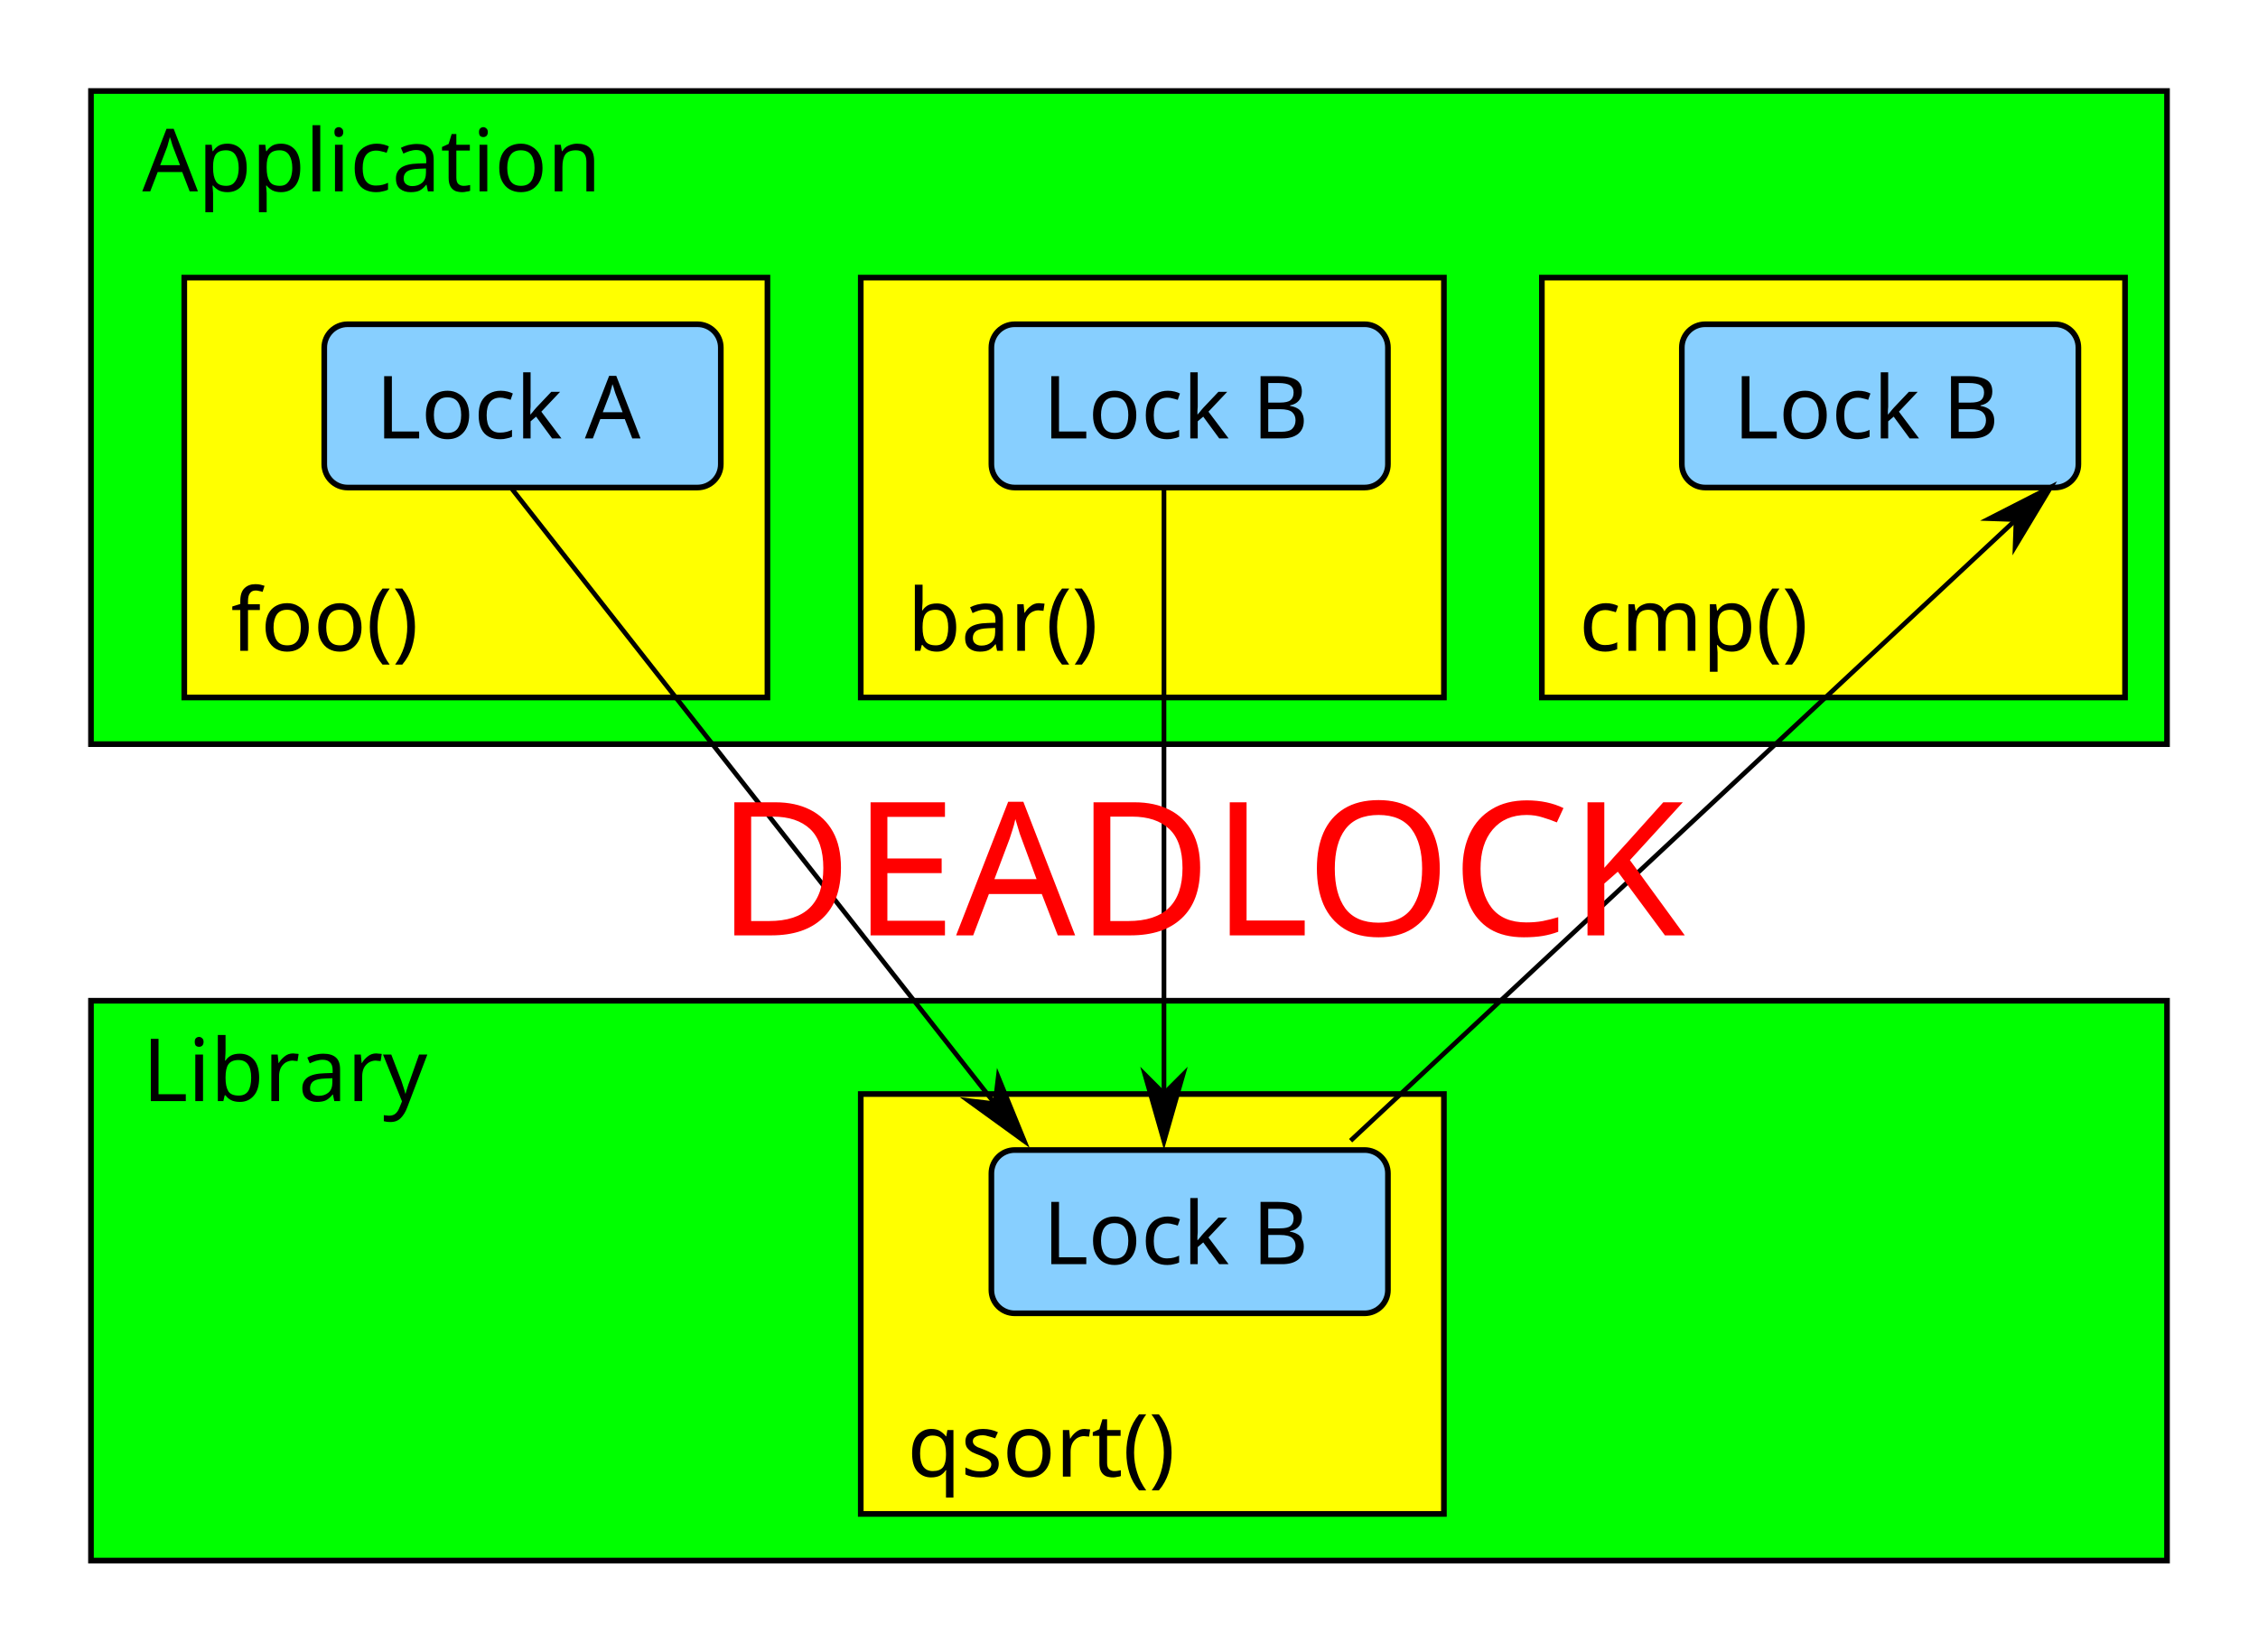
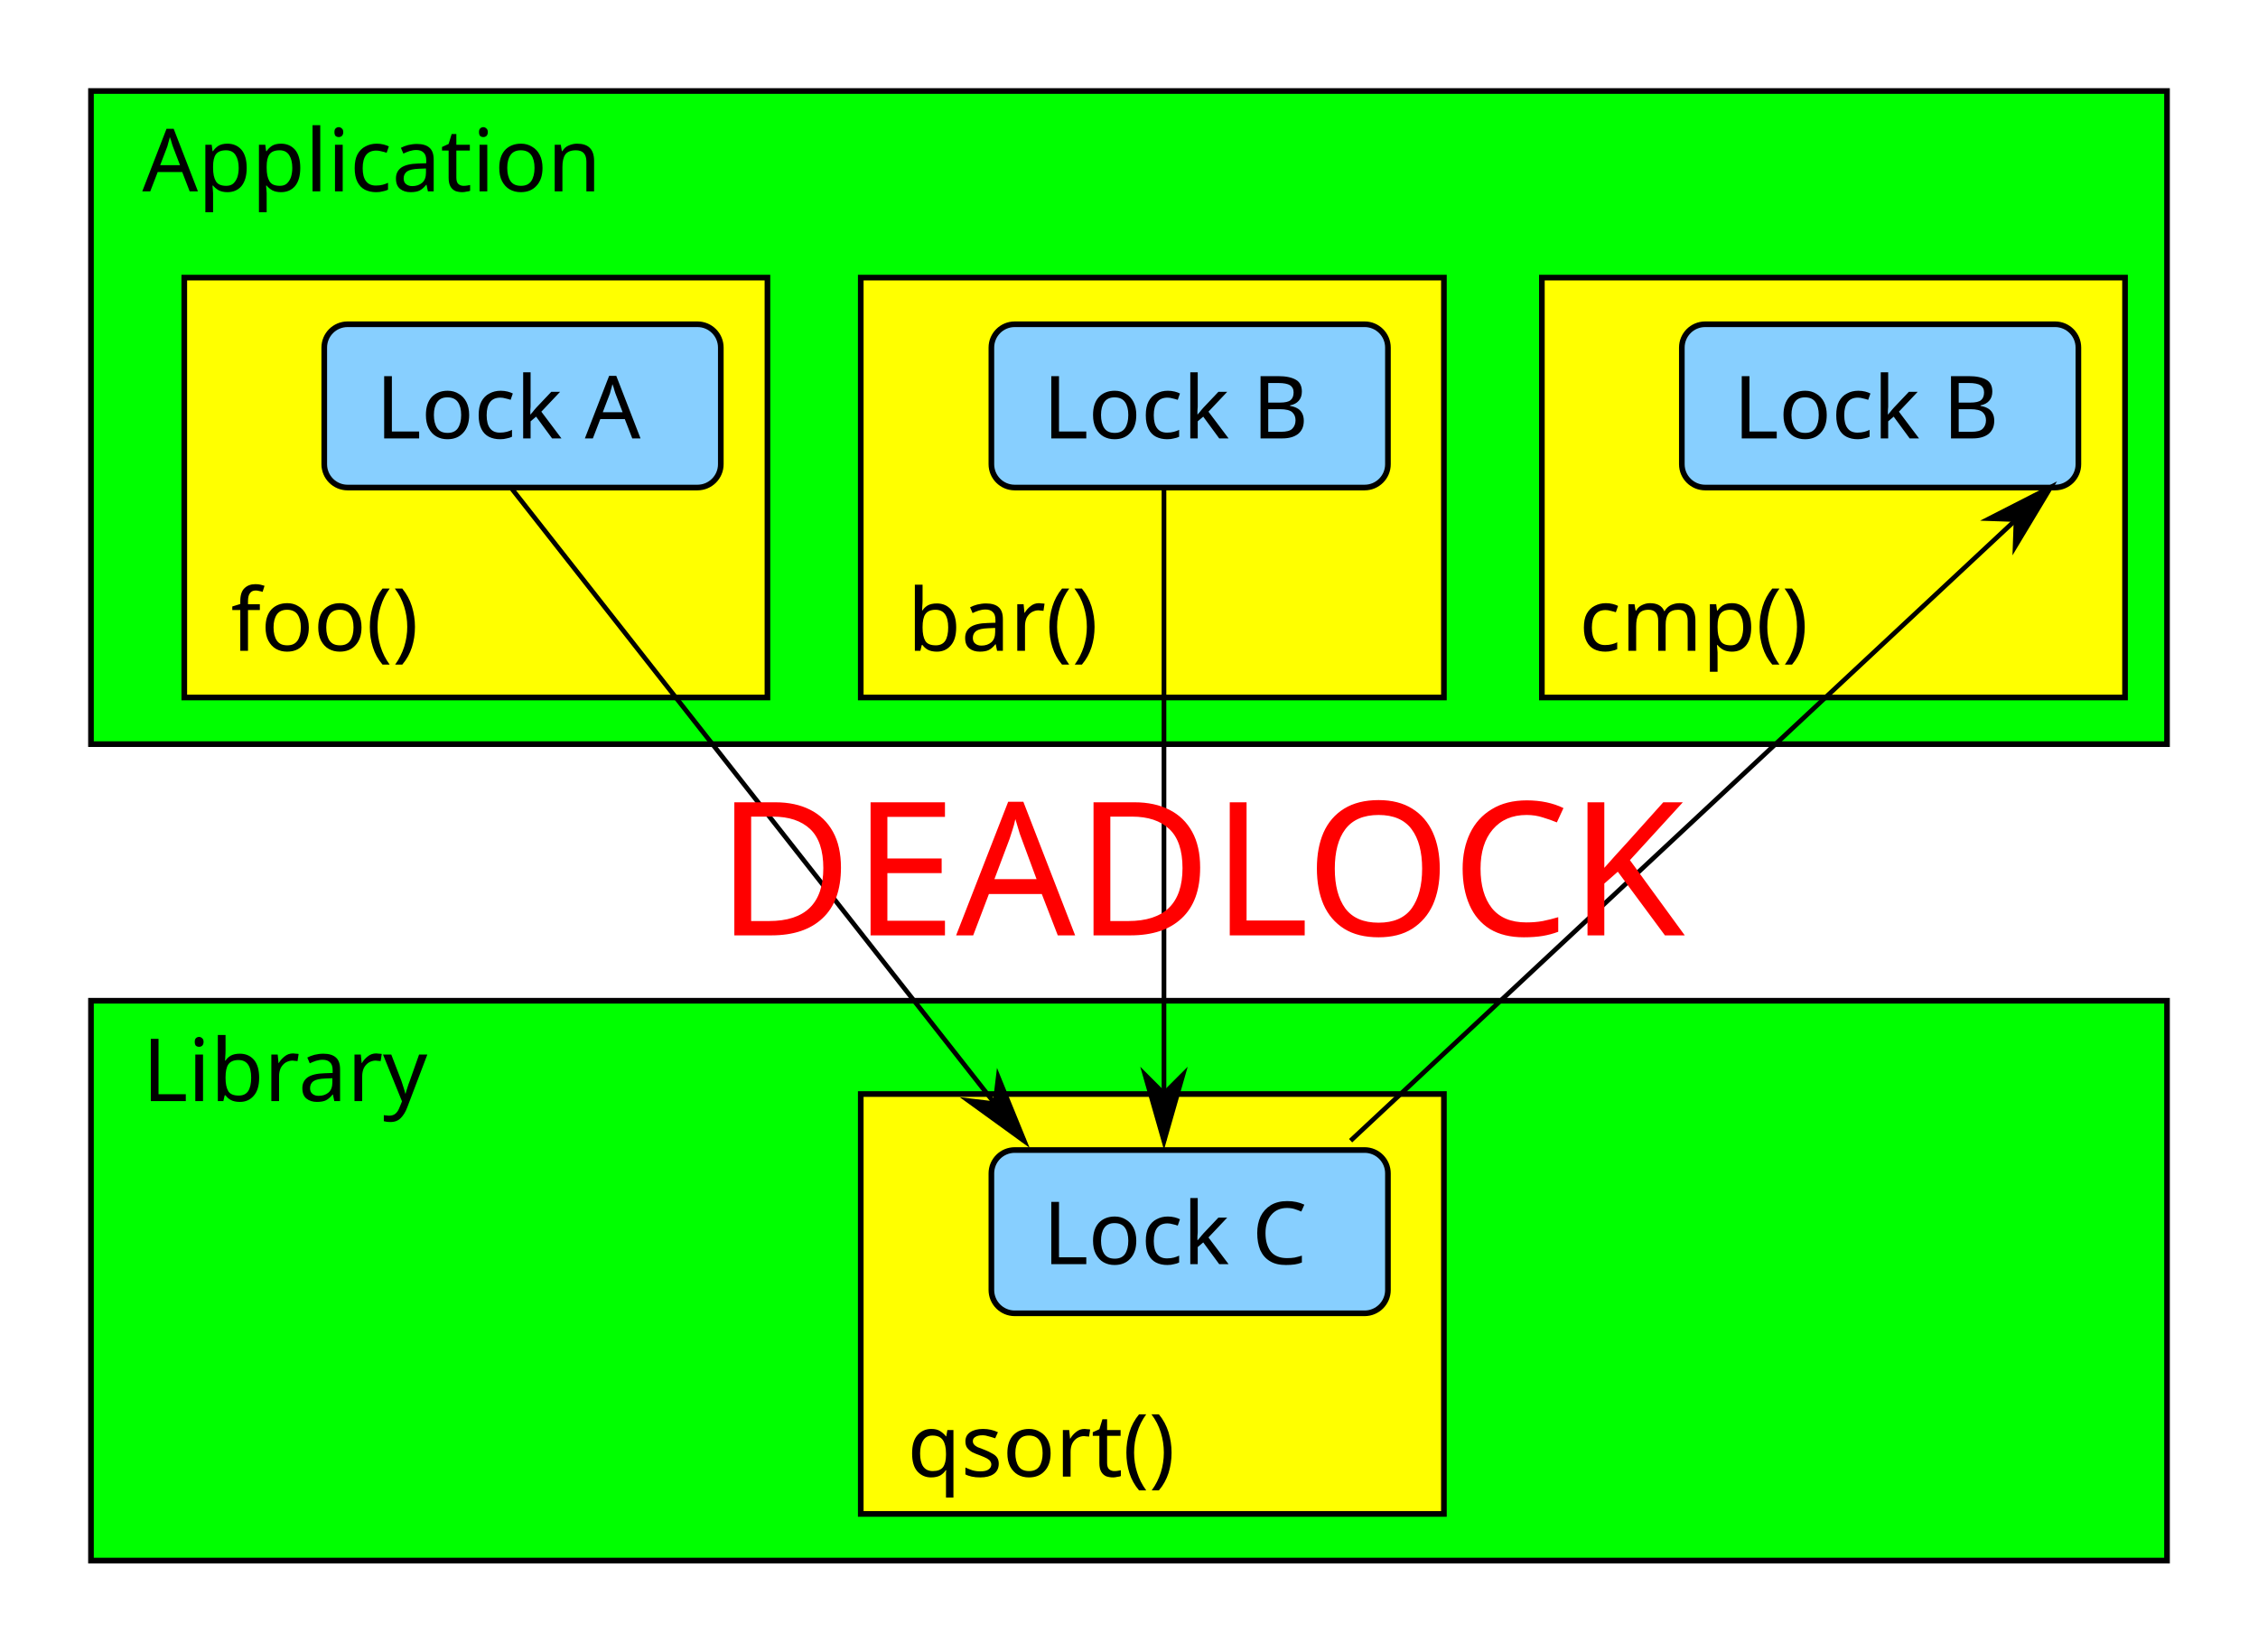
<svg xmlns="http://www.w3.org/2000/svg" width="128.06mm" height="93.664mm" viewBox="0 0 128.06 93.664" version="1.1" id="svg8">
  <defs id="defs2">
    <marker orient="auto" refY="0" refX="0" id="Arrow1Lend" style="overflow:visible">
      <path id="path4808" d="M 0,0 5,-5 -12.5,0 5,5 Z" style="fill:#000000;fill-opacity:1;fill-rule:evenodd;stroke:#000000;stroke-width:1pt;stroke-opacity:1" transform="matrix(-0.8,0,0,-0.8,-10,0)" />
    </marker>
    <marker orient="auto" refY="0" refX="0" id="Arrow1Lend-2" style="overflow:visible">
      <path id="path4808-8" d="M 0,0 5,-5 -12.5,0 5,5 Z" style="fill:#000000;fill-opacity:1;fill-rule:evenodd;stroke:#000000;stroke-width:1pt;stroke-opacity:1" transform="matrix(-0.8,0,0,-0.8,-10,0)" />
    </marker>
    <marker orient="auto" refY="0" refX="0" id="Arrow1Lend-7" style="overflow:visible">
      <path id="path4808-3" d="M 0,0 5,-5 -12.5,0 5,5 Z" style="fill:#000000;fill-opacity:1;fill-rule:evenodd;stroke:#000000;stroke-width:1pt;stroke-opacity:1" transform="matrix(-0.8,0,0,-0.8,-10,0)" />
    </marker>
  </defs>
  <g id="layer1" transform="translate(-21.29833,-45.7775)">
    <rect rx="0" style="fill:#00ff00;fill-opacity:1;stroke:#000000;stroke-width:0.32;stroke-linejoin:miter;stroke-miterlimit:4;stroke-dasharray:none;stroke-dashoffset:0;stroke-opacity:1" id="rect3755-0-1" width="117.74" height="37.042" x="26.458" y="50.938" ry="5.0862632e-06" />
    <text xml:space="preserve" style="font-style:normal;font-weight:normal;font-size:4.939px;line-height:1.25;font-family:sans-serif;letter-spacing:0px;word-spacing:0px;fill:#000000;fill-opacity:1;stroke:none;stroke-width:0.265" x="29.369" y="56.626" id="text3717">
      <tspan id="tspan3715" x="29.369" y="56.626" style="font-size:4.939px;stroke-width:0.265">Application</tspan>
    </text>
    <g id="g4711">
      <rect rx="0" style="fill:#ffff00;fill-opacity:1;stroke:#000000;stroke-width:0.32;stroke-linejoin:miter;stroke-miterlimit:4;stroke-dasharray:none;stroke-dashoffset:0;stroke-opacity:1" id="rect3755-0" width="33.073" height="23.813" x="31.75" y="61.521" ry="1.323" />
      <g id="g4565">
        <rect style="fill:#87cfff;fill-opacity:1;stroke:#000000;stroke-width:0.32;stroke-linejoin:miter;stroke-miterlimit:4;stroke-dasharray:none;stroke-dashoffset:0;stroke-opacity:1" id="rect3755" width="22.49" height="9.26" x="39.688" y="64.167" ry="1.323" />
        <text xml:space="preserve" style="font-style:normal;font-weight:normal;font-size:4.939px;line-height:1.25;font-family:sans-serif;letter-spacing:0px;word-spacing:0px;fill:#000000;fill-opacity:1;stroke:none;stroke-width:0.265" x="42.602" y="70.638" id="text3717-3">
          <tspan id="tspan3715-6" x="42.602" y="70.638" style="font-size:4.939px;stroke-width:0.265">Lock A</tspan>
        </text>
      </g>
      <text id="text3717-3-7" y="82.688" x="34.396" style="font-style:normal;font-weight:normal;font-size:4.939px;line-height:1.25;font-family:sans-serif;letter-spacing:0px;word-spacing:0px;fill:#000000;fill-opacity:1;stroke:none;stroke-width:0.265" xml:space="preserve">
        <tspan style="font-size:4.939px;stroke-width:0.265" y="82.688" x="34.396" id="tspan3715-6-5">foo()</tspan>
      </text>
    </g>
    <g id="g4720">
      <rect rx="0" style="fill:#ffff00;fill-opacity:1;stroke:#000000;stroke-width:0.32;stroke-linejoin:miter;stroke-miterlimit:4;stroke-dasharray:none;stroke-dashoffset:0;stroke-opacity:1" id="rect3755-0-9" width="33.073" height="23.813" x="70.115" y="61.521" ry="1.323" />
      <g id="g4565-3" transform="translate(37.83541,5.0862632e-6)">
        <rect style="fill:#87cfff;fill-opacity:1;stroke:#000000;stroke-width:0.32;stroke-linejoin:miter;stroke-miterlimit:4;stroke-dasharray:none;stroke-dashoffset:0;stroke-opacity:1" id="rect3755-5" width="22.49" height="9.26" x="39.688" y="64.167" ry="1.323" />
        <text xml:space="preserve" style="font-style:normal;font-weight:normal;font-size:4.939px;line-height:1.25;font-family:sans-serif;letter-spacing:0px;word-spacing:0px;fill:#000000;fill-opacity:1;stroke:none;stroke-width:0.265" x="42.602" y="70.638" id="text3717-3-6">
          <tspan id="tspan3715-6-2" x="42.602" y="70.638" style="font-size:4.939px;stroke-width:0.265">Lock B</tspan>
        </text>
      </g>
      <text id="text3717-3-7-3" y="82.688" x="72.76" style="font-style:normal;font-weight:normal;font-size:4.939px;line-height:1.25;font-family:sans-serif;letter-spacing:0px;word-spacing:0px;fill:#000000;fill-opacity:1;stroke:none;stroke-width:0.265" xml:space="preserve">
        <tspan style="font-size:4.939px;stroke-width:0.265" y="82.688" x="72.76" id="tspan3715-6-5-6">bar()</tspan>
      </text>
    </g>
    <g id="g4729" transform="translate(-6.35)">
      <rect rx="0" style="fill:#ffff00;fill-opacity:1;stroke:#000000;stroke-width:0.32;stroke-linejoin:miter;stroke-miterlimit:4;stroke-dasharray:none;stroke-dashoffset:0;stroke-opacity:1" id="rect3755-0-9-6" width="33.073" height="23.813" x="115.094" y="61.521" ry="1.323" />
      <g id="g4565-3-9" transform="translate(83.34375,2.5431316e-6)">
        <rect style="fill:#87cfff;fill-opacity:1;stroke:#000000;stroke-width:0.32;stroke-linejoin:miter;stroke-miterlimit:4;stroke-dasharray:none;stroke-dashoffset:0;stroke-opacity:1" id="rect3755-5-1" width="22.49" height="9.26" x="39.688" y="64.167" ry="1.323" />
        <text xml:space="preserve" style="font-style:normal;font-weight:normal;font-size:4.939px;line-height:1.25;font-family:sans-serif;letter-spacing:0px;word-spacing:0px;fill:#000000;fill-opacity:1;stroke:none;stroke-width:0.265" x="42.602" y="70.638" id="text3717-3-6-2">
          <tspan id="tspan3715-6-2-7" x="42.602" y="70.638" style="font-size:4.939px;stroke-width:0.265">Lock B</tspan>
        </text>
      </g>
      <text id="text3717-3-7-0" y="82.688" x="117.21" style="font-style:normal;font-weight:normal;font-size:4.939px;line-height:1.25;font-family:sans-serif;letter-spacing:0px;word-spacing:0px;fill:#000000;fill-opacity:1;stroke:none;stroke-width:0.265" xml:space="preserve">
        <tspan style="font-size:4.939px;stroke-width:0.265" y="82.688" x="117.21" id="tspan3715-6-5-62">cmp()</tspan>
      </text>
    </g>
    <rect rx="0" style="fill:#00ff00;fill-opacity:1;stroke:#000000;stroke-width:0.32;stroke-linejoin:miter;stroke-miterlimit:4;stroke-dasharray:none;stroke-dashoffset:0;stroke-opacity:1" id="rect3755-0-1-8" width="117.74" height="31.75" x="26.458" y="102.531" ry="5.0862632e-06" />
    <text xml:space="preserve" style="font-style:normal;font-weight:normal;font-size:4.939px;line-height:1.25;font-family:sans-serif;letter-spacing:0px;word-spacing:0px;fill:#000000;fill-opacity:1;stroke:none;stroke-width:0.265" x="29.369" y="108.22" id="text3717-7">
      <tspan id="tspan3715-9" x="29.369" y="108.22" style="font-size:4.939px;stroke-width:0.265">Library</tspan>
    </text>
    <g transform="translate(0,46.83125)" id="g4720-2">
      <rect rx="0" style="fill:#ffff00;fill-opacity:1;stroke:#000000;stroke-width:0.32;stroke-linejoin:miter;stroke-miterlimit:4;stroke-dasharray:none;stroke-dashoffset:0;stroke-opacity:1" id="rect3755-0-9-0" width="33.073" height="23.813" x="70.115" y="60.992" ry="1.323" />
      <g id="g4565-3-2" transform="translate(37.83541,5.0862632e-6)">
        <rect style="fill:#87cfff;fill-opacity:1;stroke:#000000;stroke-width:0.32;stroke-linejoin:miter;stroke-miterlimit:4;stroke-dasharray:none;stroke-dashoffset:0;stroke-opacity:1" id="rect3755-5-3" width="22.49" height="9.26" x="39.688" y="64.167" ry="1.323" />
        <text xml:space="preserve" style="font-style:normal;font-weight:normal;font-size:4.939px;line-height:1.25;font-family:sans-serif;letter-spacing:0px;word-spacing:0px;fill:#000000;fill-opacity:1;stroke:none;stroke-width:0.265" x="42.602" y="70.638" id="text3717-3-6-7">
-           <tspan id="tspan3715-6-2-5" x="42.602" y="70.638" style="font-size:4.939px;stroke-width:0.265">Lock B</tspan>
+           <tspan id="tspan3715-6-2-5" x="42.602" y="70.638" style="font-size:4.939px;stroke-width:0.265">Lock C</tspan>
        </text>
      </g>
      <text id="text3717-3-7-3-9" y="82.688" x="72.76" style="font-style:normal;font-weight:normal;font-size:4.939px;line-height:1.25;font-family:sans-serif;letter-spacing:0px;word-spacing:0px;fill:#000000;fill-opacity:1;stroke:none;stroke-width:0.265" xml:space="preserve">
        <tspan style="font-size:4.939px;stroke-width:0.265" y="82.688" x="72.76" id="tspan3715-6-5-6-2">qsort()</tspan>
      </text>
    </g>
    <path style="fill:none;stroke:#000000;stroke-width:0.265;stroke-linecap:butt;stroke-linejoin:miter;stroke-miterlimit:4;stroke-dasharray:none;stroke-opacity:1;marker-end:url(#Arrow1Lend-7)" d="M 97.896,110.469 137.583,73.427" id="path4803-6" />
    <path style="fill:none;stroke:#000000;stroke-width:0.265;stroke-linecap:butt;stroke-linejoin:miter;stroke-miterlimit:4;stroke-dasharray:none;stroke-opacity:1;marker-end:url(#Arrow1Lend)" d="M 50.271,73.427 79.375,110.469" id="path4803" />
    <path style="fill:none;stroke:#000000;stroke-width:0.265;stroke-linecap:butt;stroke-linejoin:miter;stroke-miterlimit:4;stroke-dasharray:none;stroke-opacity:1;marker-end:url(#Arrow1Lend-2)" d="M 87.312,73.427 V 110.469" id="path4803-9" />
    <text xml:space="preserve" style="font-style:normal;font-weight:normal;font-size:10.583px;line-height:1.25;font-family:sans-serif;letter-spacing:0px;word-spacing:0px;fill:#000000;fill-opacity:1;stroke:none;stroke-width:0.265" x="61.913" y="98.827" id="text8382">
      <tspan id="tspan8380" x="61.913" y="98.827" style="fill:#ff0000;fill-opacity:1;stroke:none;stroke-width:0.265;stroke-opacity:1">DEADLOCK</tspan>
    </text>
  </g>
</svg>
